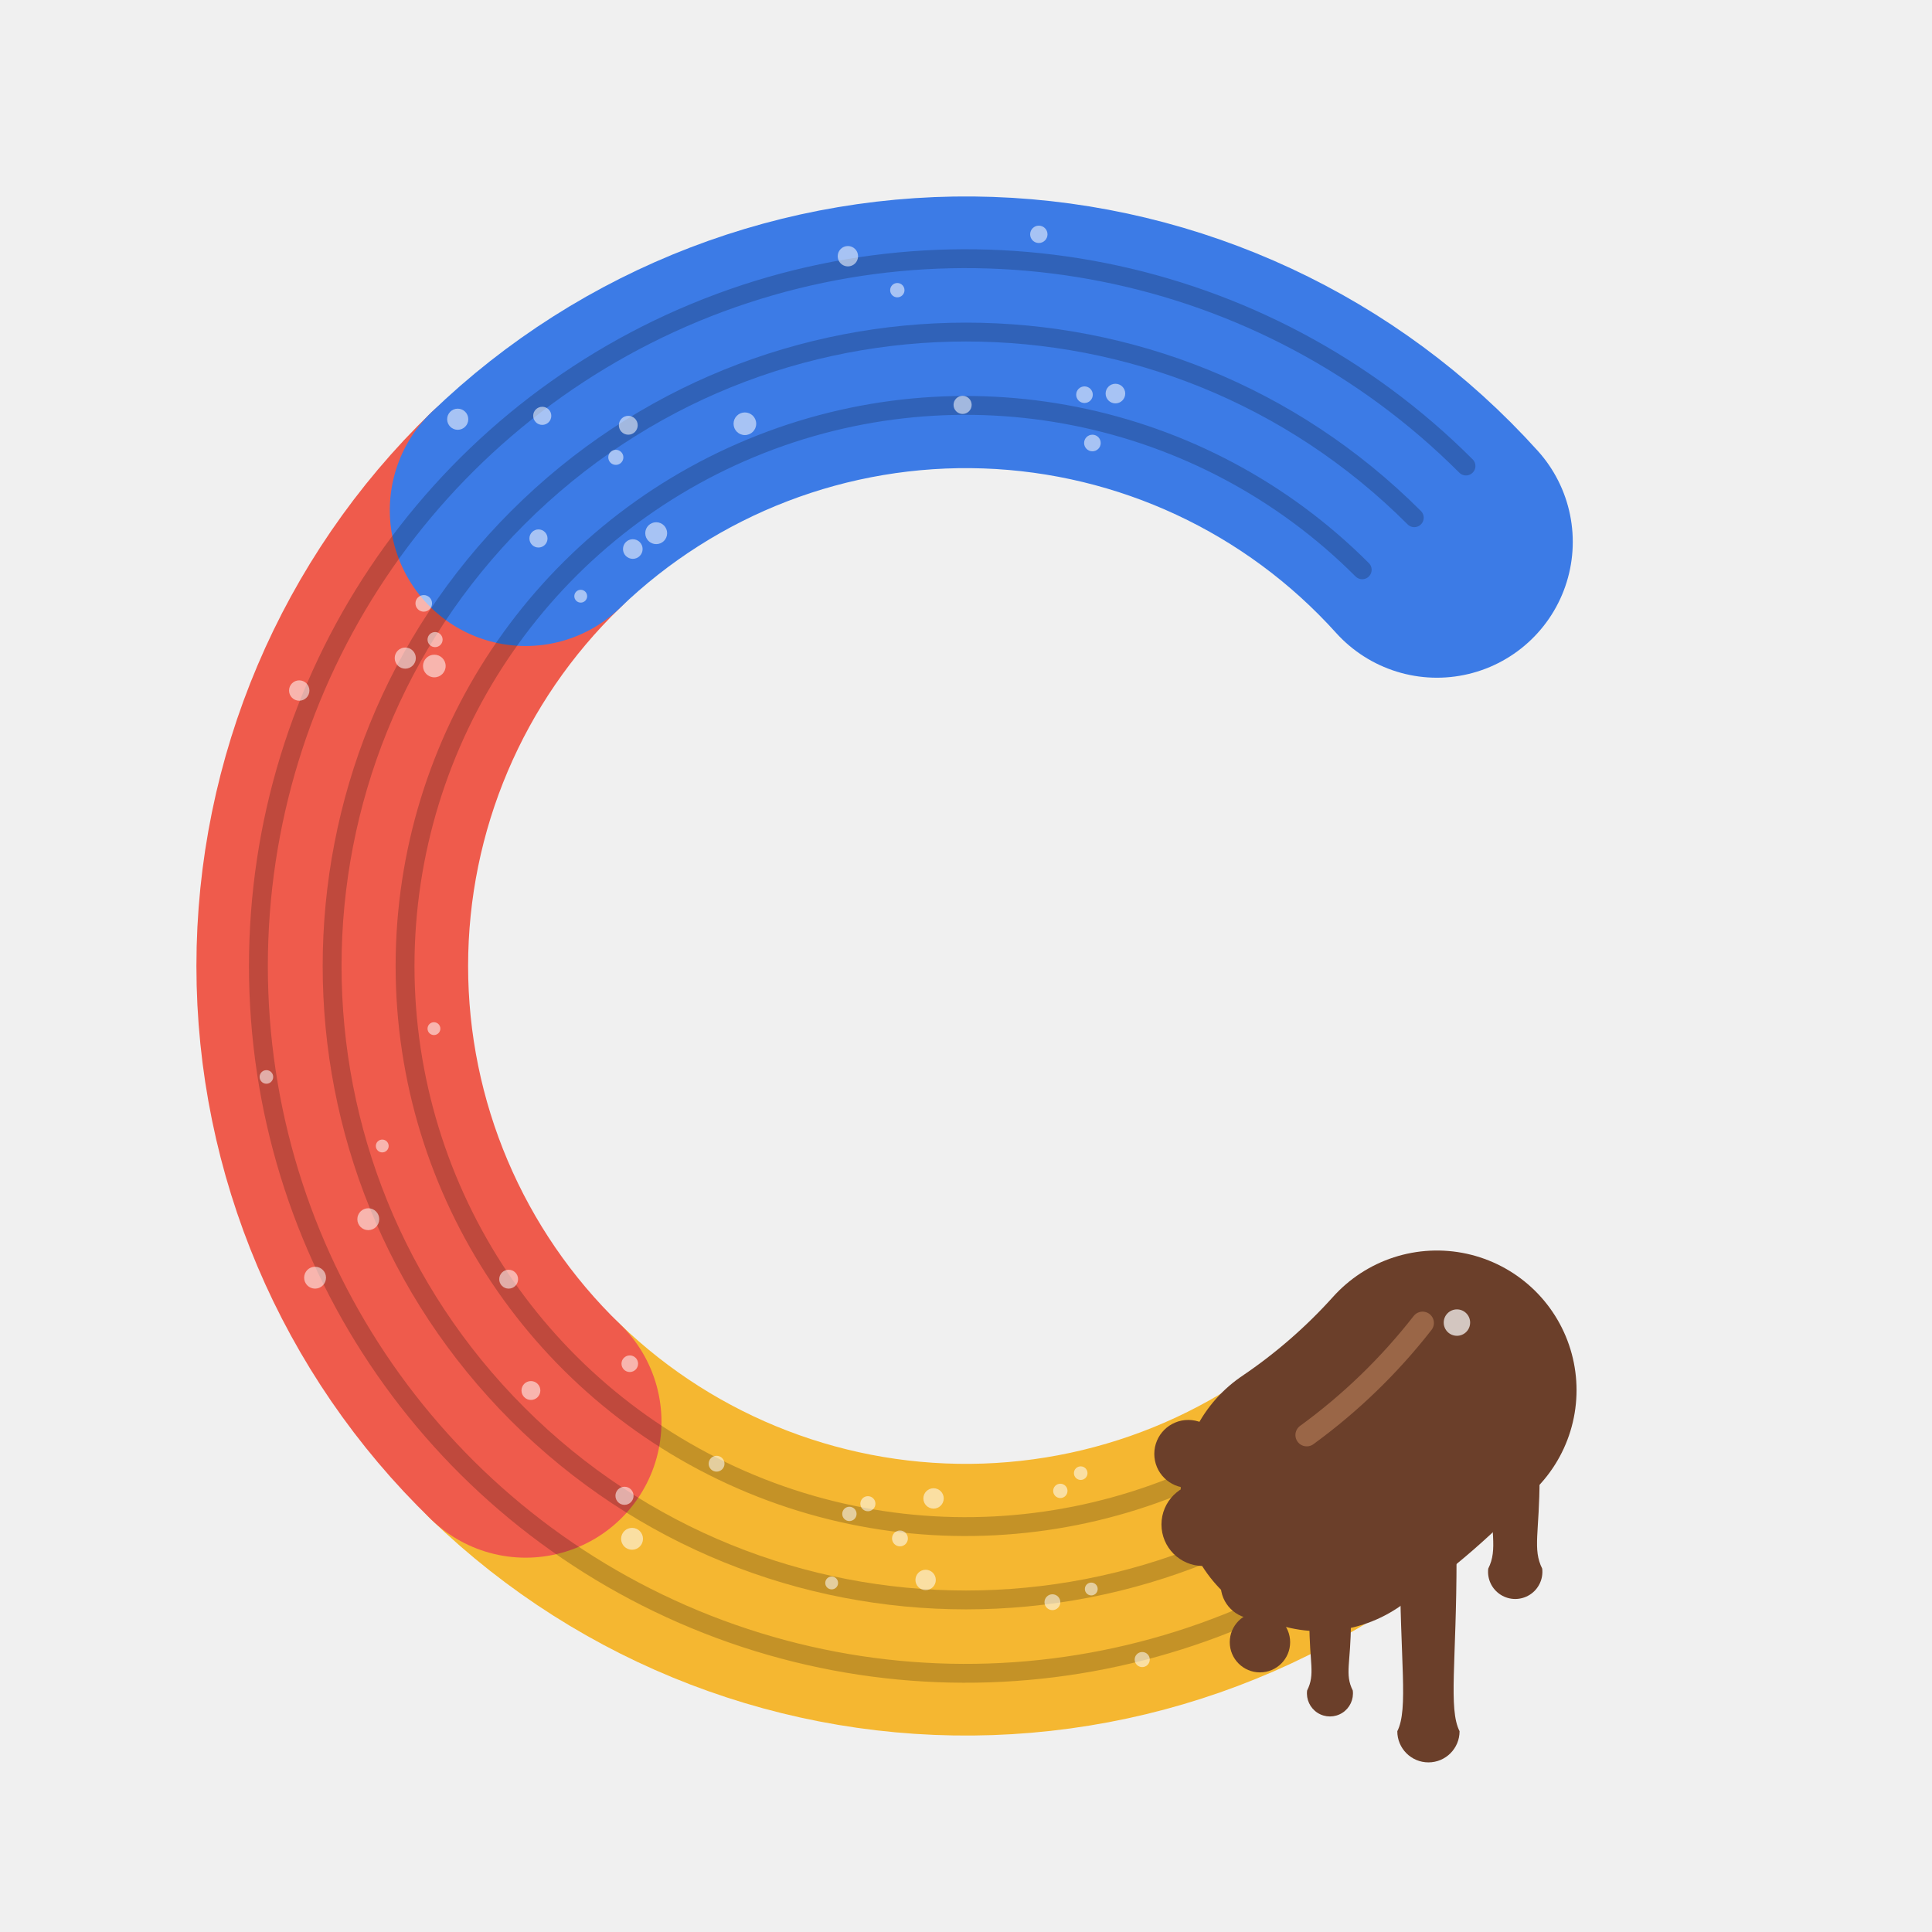
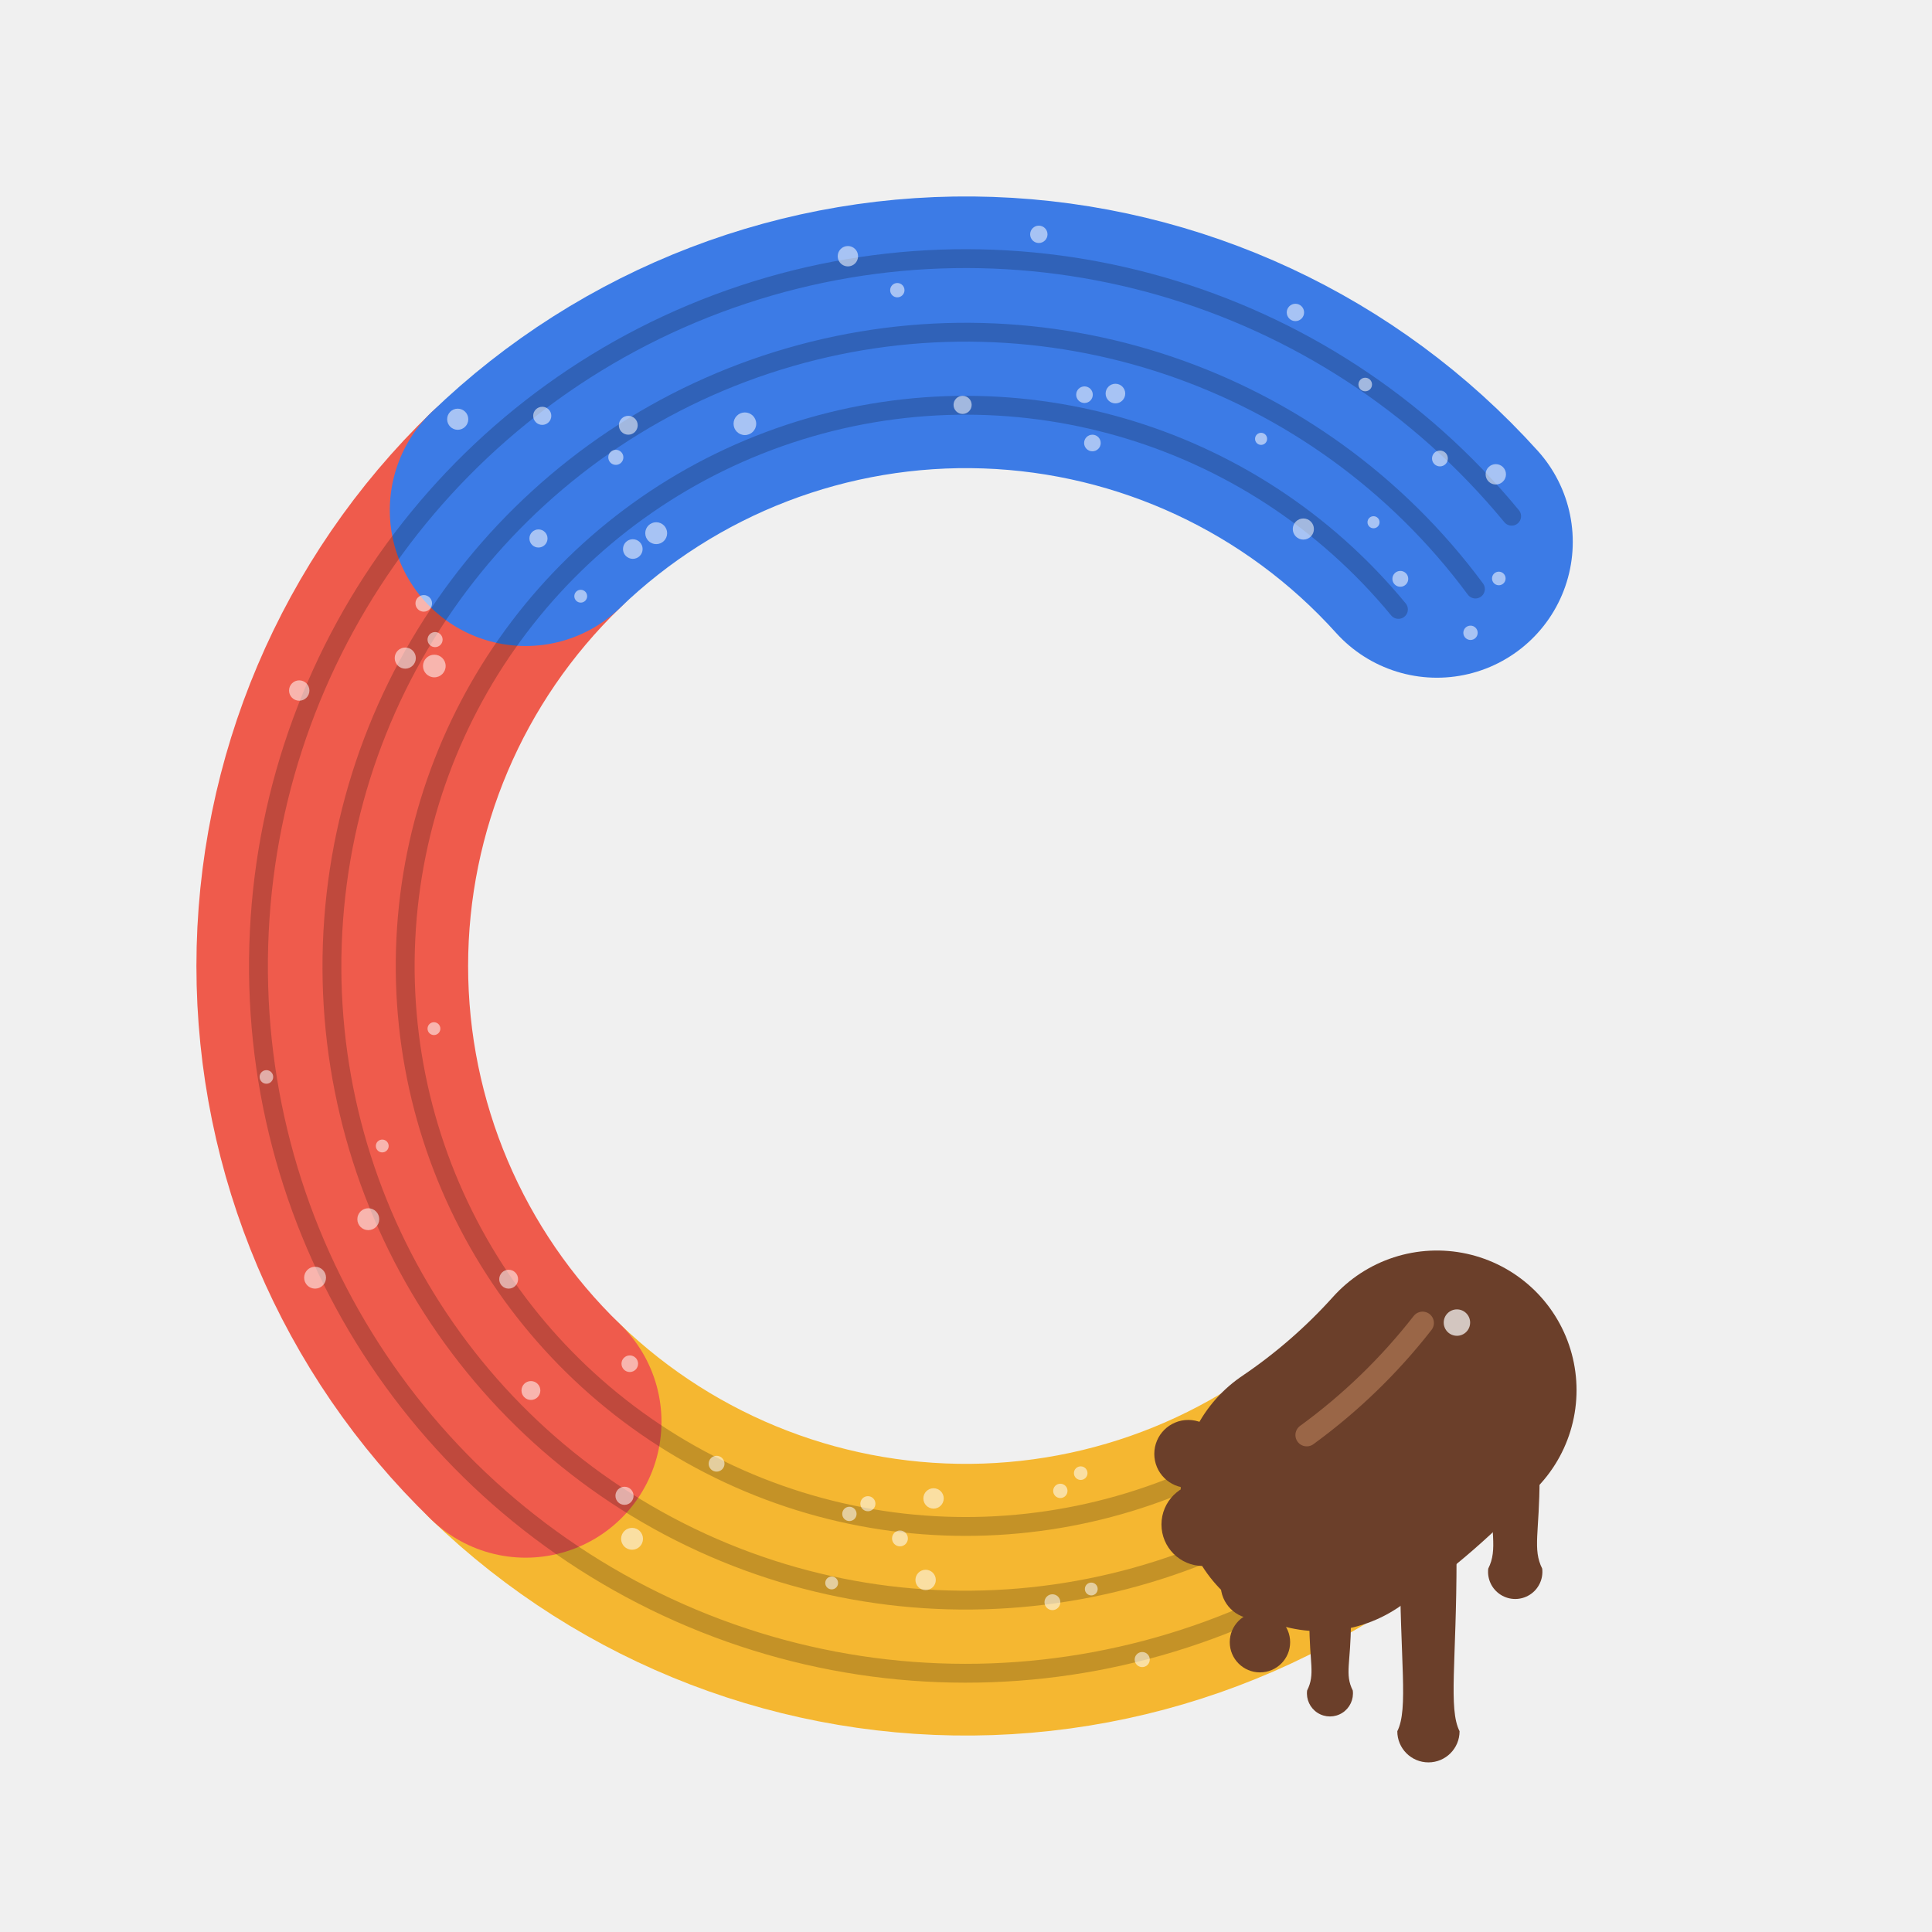
- <svg xmlns="http://www.w3.org/2000/svg" width="512" height="512" viewBox="0 0 512 512">
-   <g id="Layer_1" data-name="Layer 1">
-     <path d="M380.8 368.4 C350.302 402.247 307.365 422.256 261.832 423.839 C216.299 425.423 172.076 408.446 139.3 376.8" fill="none" stroke="#f5b731" stroke-width="72" stroke-linecap="round" />
-     <path d="M139.3 376.8 C106.548 345.145 88.053 301.549 88.053 256 C88.053 210.451 106.548 166.855 139.3 135.2" fill="none" stroke="#ef5b4c" stroke-width="72" stroke-linecap="round" />
-     <path d="M139.3 135.2 C172.076 103.554 216.299 86.577 261.832 88.161 C307.365 89.744 350.302 109.753 380.8 143.6" fill="none" stroke="#3c7be6" stroke-width="72" stroke-linecap="round" />
-     <g>
-       <path d="M361 361 C318.523 403.516 254.614 416.251 199.084 393.264 C143.555 370.278 107.344 316.099 107.344 256 C107.344 195.901 143.555 141.722 199.084 118.736 C254.614 95.749 318.523 108.484 361 151" fill="none" stroke="#000000" stroke-opacity="0.2" stroke-width="5" stroke-linecap="round" />
-       <path d="M374.8 374.8 C309.19 440.403 202.822 440.4 137.216 374.792 C71.611 309.184 71.611 202.816 137.216 137.208 C202.822 71.6 309.19 71.597 374.8 137.2" fill="none" stroke="#000000" stroke-opacity="0.2" stroke-width="5" stroke-linecap="round" />
-       <path d="M388.5 388.5 C334.901 442.131 254.271 458.188 184.216 429.183 C114.16 400.177 68.48 331.823 68.48 256 C68.48 180.177 114.16 111.823 184.216 82.817 C254.271 53.812 334.901 69.869 388.5 123.5" fill="none" stroke="#000000" stroke-opacity="0.2" stroke-width="5" stroke-linecap="round" />
-     </g>
-     <g>
-       <circle cx="134.8" cy="339" r="2.5" fill="#ffffff" fill-opacity="0.55" />
-       <circle cx="278.9" cy="424.6" r="2.1" fill="#ffffff" fill-opacity="0.55" />
-       <circle cx="289.2" cy="421.1" r="1.7" fill="#ffffff" fill-opacity="0.55" />
-       <circle cx="115" cy="272.6" r="1.7" fill="#ffffff" fill-opacity="0.55" />
-       <circle cx="70.6" cy="285.4" r="1.8" fill="#ffffff" fill-opacity="0.55" />
-       <circle cx="167.5" cy="407.8" r="2.9" fill="#ffffff" fill-opacity="0.55" />
-       <circle cx="115.1" cy="176.5" r="3" fill="#ffffff" fill-opacity="0.55" />
-       <circle cx="302.7" cy="439.8" r="2" fill="#ffffff" fill-opacity="0.55" />
-       <circle cx="230" cy="398.5" r="2" fill="#ffffff" fill-opacity="0.55" />
-       <circle cx="255.1" cy="107.3" r="2.4" fill="#ffffff" fill-opacity="0.55" />
-       <circle cx="142.7" cy="142.7" r="2.4" fill="#ffffff" fill-opacity="0.55" />
-       <circle cx="281" cy="395.1" r="1.9" fill="#ffffff" fill-opacity="0.55" />
-       <circle cx="163.2" cy="121.2" r="2" fill="#ffffff" fill-opacity="0.55" />
-       <circle cx="115.3" cy="169.5" r="2" fill="#ffffff" fill-opacity="0.55" />
-       <circle cx="237.8" cy="76.9" r="1.9" fill="#ffffff" fill-opacity="0.55" />
-       <circle cx="107.4" cy="174.4" r="2.8" fill="#ffffff" fill-opacity="0.55" />
-       <circle cx="197.4" cy="112.3" r="3" fill="#ffffff" fill-opacity="0.55" />
-       <circle cx="245.3" cy="418.7" r="2.7" fill="#ffffff" fill-opacity="0.55" />
-       <circle cx="220.4" cy="419.5" r="1.7" fill="#ffffff" fill-opacity="0.55" />
-       <circle cx="143.7" cy="110.2" r="2.4" fill="#ffffff" fill-opacity="0.55" />
-       <circle cx="295.6" cy="104.3" r="2.6" fill="#ffffff" fill-opacity="0.55" />
-       <circle cx="112.3" cy="159.9" r="2.2" fill="#ffffff" fill-opacity="0.55" />
-       <circle cx="275.3" cy="62.1" r="2.3" fill="#ffffff" fill-opacity="0.55" />
-       <circle cx="167.7" cy="145.5" r="2.6" fill="#ffffff" fill-opacity="0.55" />
-       <circle cx="121.3" cy="111.1" r="2.8" fill="#ffffff" fill-opacity="0.55" />
-       <circle cx="140.7" cy="368.5" r="2.5" fill="#ffffff" fill-opacity="0.55" />
-       <circle cx="313.5" cy="411.4" r="1.8" fill="#ffffff" fill-opacity="0.55" />
-       <circle cx="247.4" cy="397.1" r="2.7" fill="#ffffff" fill-opacity="0.55" />
-       <circle cx="238.5" cy="407.7" r="2.1" fill="#ffffff" fill-opacity="0.55" />
-       <circle cx="289.5" cy="117.4" r="2.2" fill="#ffffff" fill-opacity="0.55" />
-       <circle cx="79.3" cy="183" r="2.7" fill="#ffffff" fill-opacity="0.55" />
-       <circle cx="287.4" cy="104.6" r="2.2" fill="#ffffff" fill-opacity="0.55" />
-       <circle cx="83.5" cy="338.6" r="2.9" fill="#ffffff" fill-opacity="0.55" />
-       <circle cx="225.1" cy="401.2" r="1.9" fill="#ffffff" fill-opacity="0.55" />
-       <circle cx="165.5" cy="396.4" r="2.4" fill="#ffffff" fill-opacity="0.55" />
-       <circle cx="166.9" cy="361.4" r="2.2" fill="#ffffff" fill-opacity="0.55" />
-       <circle cx="97.6" cy="323.1" r="2.9" fill="#ffffff" fill-opacity="0.55" />
-       <circle cx="166.5" cy="112.7" r="2.5" fill="#ffffff" fill-opacity="0.55" />
-       <circle cx="173.9" cy="141.3" r="2.9" fill="#ffffff" fill-opacity="0.55" />
-       <circle cx="224.7" cy="67.9" r="2.7" fill="#ffffff" fill-opacity="0.55" />
-       <circle cx="101.3" cy="303.7" r="1.7" fill="#ffffff" fill-opacity="0.55" />
-       <circle cx="153.9" cy="158" r="1.7" fill="#ffffff" fill-opacity="0.55" />
-       <circle cx="189.9" cy="387.9" r="2.1" fill="#ffffff" fill-opacity="0.55" />
-       <circle cx="286.4" cy="390.4" r="1.8" fill="#ffffff" fill-opacity="0.55" />
-     </g>
-     <path d="M395 391.7 C395 406.1 397 410.5 394.4 415.7 C394.073 418.456 395.36 421.155 397.708 422.636 C400.055 424.117 403.045 424.117 405.392 422.636 C407.74 421.155 409.027 418.456 408.7 415.7 C406.1 410.5 408 406.1 408 391.7 Z" fill="#6b3f2a" />
-     <path d="M371 412.8 C371 440.4 373.3 452.8 370.3 458.8 C370.3 463.356 373.994 467.05 378.55 467.05 C383.106 467.05 386.8 463.356 386.8 458.8 C383.8 452.8 386 440.4 386 412.8 Z" fill="#6b3f2a" />
-     <path d="M347 430 C347 440.8 348.6 443.6 346.4 448 C346.098 450.347 347.18 452.657 349.177 453.927 C351.174 455.197 353.726 455.197 355.723 453.927 C357.72 452.657 358.802 450.347 358.5 448 C356.3 443.6 358 440.8 358 430 Z" fill="#6b3f2a" />
-     <path d="M380.8 368.4 C371.636 378.594 361.259 387.628 349.9 395.3" fill="none" stroke="#6b3f2a" stroke-width="74" stroke-linecap="round" />
-     <circle cx="314.9" cy="385.3" r="9" fill="#6b3f2a" />
-     <circle cx="318.8" cy="404" r="11" fill="#6b3f2a" />
-     <circle cx="332.5" cy="420" r="9" fill="#6b3f2a" />
-     <circle cx="333.9" cy="435.2" r="8" fill="#6b3f2a" />
-     <path d="M377 350.6 C368.2 361.882 357.867 371.878 346.3 380.3" fill="none" stroke="#9a6647" stroke-width="6" stroke-linecap="round" />
-     <circle cx="386.1" cy="350.5" r="3.5" fill="#ffffff" fill-opacity="0.7" />
+ <svg xmlns="http://www.w3.org/2000/svg" viewBox="0 0 512 512" width="512" height="512">
+   <path d="M380.8 368.4 A168 168 0 0 1 139.3 376.8" fill="none" stroke="#F5B731" stroke-width="72" stroke-linecap="round" />
+   <path d="M139.3 376.8 A168 168 0 0 1 139.3 135.2" fill="none" stroke="#EF5B4C" stroke-width="72" stroke-linecap="round" />
+   <path d="M139.3 135.2 A168 168 0 0 1 380.8 143.6" fill="none" stroke="#3C7BE6" stroke-width="72" stroke-linecap="round" />
+   <g fill="none" stroke="#000" stroke-opacity=".2" stroke-width="5" stroke-linecap="round">
+     <path d="M361.0 361.0 A148.56 148.56 0 1 1 370.6 161.5" />
+     <path d="M374.8 374.8 A168 168 0 1 1 391.0 156.1" />
+     <path d="M388.5 388.5 A187.44 187.44 0 1 1 400.6 136.8" />
  </g>
+   <g fill="#fff" fill-opacity=".55">
+     <circle cx="134.8" cy="339.0" r="2.5" />
+     <circle cx="278.9" cy="424.6" r="2.1" />
+     <circle cx="289.2" cy="421.1" r="1.7" />
+     <circle cx="115.0" cy="272.6" r="1.7" />
+     <circle cx="70.6" cy="285.4" r="1.8" />
+     <circle cx="167.5" cy="407.8" r="2.9" />
+     <circle cx="115.1" cy="176.5" r="3.0" />
+     <circle cx="302.7" cy="439.8" r="2.0" />
+     <circle cx="230.0" cy="398.5" r="2.0" />
+     <circle cx="255.1" cy="107.3" r="2.4" />
+     <circle cx="142.7" cy="142.7" r="2.4" />
+     <circle cx="281.0" cy="395.1" r="1.9" />
+     <circle cx="163.2" cy="121.2" r="2.0" />
+     <circle cx="115.3" cy="169.5" r="2.0" />
+     <circle cx="237.8" cy="76.9" r="1.9" />
+     <circle cx="107.4" cy="174.4" r="2.8" />
+     <circle cx="197.4" cy="112.3" r="3.0" />
+     <circle cx="245.3" cy="418.7" r="2.7" />
+     <circle cx="220.4" cy="419.5" r="1.7" />
+     <circle cx="143.7" cy="110.2" r="2.4" />
+     <circle cx="295.6" cy="104.3" r="2.6" />
+     <circle cx="112.3" cy="159.9" r="2.2" />
+     <circle cx="275.3" cy="62.1" r="2.3" />
+     <circle cx="167.7" cy="145.5" r="2.6" />
+     <circle cx="121.3" cy="111.1" r="2.8" />
+     <circle cx="140.7" cy="368.5" r="2.5" />
+     <circle cx="313.5" cy="411.4" r="1.8" />
+     <circle cx="247.4" cy="397.1" r="2.7" />
+     <circle cx="238.5" cy="407.7" r="2.1" />
+     <circle cx="289.5" cy="117.4" r="2.2" />
+     <circle cx="79.3" cy="183.0" r="2.7" />
+     <circle cx="287.4" cy="104.6" r="2.2" />
+     <circle cx="83.5" cy="338.6" r="2.9" />
+     <circle cx="225.1" cy="401.2" r="1.9" />
+     <circle cx="165.5" cy="396.4" r="2.4" />
+     <circle cx="166.9" cy="361.4" r="2.2" />
+     <circle cx="97.6" cy="323.1" r="2.9" />
+     <circle cx="166.5" cy="112.7" r="2.5" />
+     <circle cx="173.9" cy="141.3" r="2.9" />
+     <circle cx="224.7" cy="67.9" r="2.7" />
+     <circle cx="101.3" cy="303.7" r="1.7" />
+     <circle cx="153.9" cy="158.0" r="1.7" />
+     <circle cx="189.9" cy="387.9" r="2.1" />
+     <circle cx="286.4" cy="390.4" r="1.8" />
+     <circle cx="334.2" cy="116.3" r="1.6" />
+     <circle cx="397.2" cy="153.3" r="1.8" />
+     <circle cx="345.4" cy="140.2" r="2.8" />
+     <circle cx="361.8" cy="101.9" r="1.8" />
+     <circle cx="343.3" cy="82.8" r="2.3" />
+     <circle cx="371.1" cy="153.4" r="2.1" />
+     <circle cx="381.6" cy="121.5" r="2.1" />
+     <circle cx="364.0" cy="138.4" r="1.6" />
+     <circle cx="389.7" cy="167.7" r="1.9" />
+     <circle cx="396.4" cy="125.7" r="2.7" />
+   </g>
+   <path d="M395.0 391.7 C395.0 406.1 397.0 410.5 394.4 415.7 A7.2 7.2 0 1 0 408.7 415.7 C406.1 410.5 408.0 406.1 408.0 391.7 Z" fill="#6B3F2A" />
+   <path d="M371.0 412.8 C371.0 440.4 373.3 452.8 370.3 458.8 A8.2 8.2 0 1 0 386.8 458.8 C383.8 452.8 386.0 440.4 386.0 412.8 Z" fill="#6B3F2A" />
+   <path d="M347.0 430.0 C347.0 440.8 348.6 443.6 346.4 448.0 A6.1 6.1 0 1 0 358.5 448.0 C356.3 443.6 358.0 440.8 358.0 430.0 Z" fill="#6B3F2A" />
+   <path d="M380.8 368.4 A168 168 0 0 1 349.9 395.3" fill="none" stroke="#6B3F2A" stroke-width="74" stroke-linecap="round" />
+   <circle cx="314.9" cy="385.3" r="9" fill="#6B3F2A" />
+   <circle cx="318.8" cy="404.0" r="11" fill="#6B3F2A" />
+   <circle cx="332.5" cy="420.0" r="9" fill="#6B3F2A" />
+   <circle cx="333.9" cy="435.2" r="8" fill="#6B3F2A" />
+   <path d="M377.0 350.6 A153.6 153.6 0 0 1 346.3 380.3" fill="none" stroke="#9A6647" stroke-width="6" stroke-linecap="round" />
+   <circle cx="386.1" cy="350.5" r="3.5" fill="#fff" fill-opacity=".7" />
</svg>
